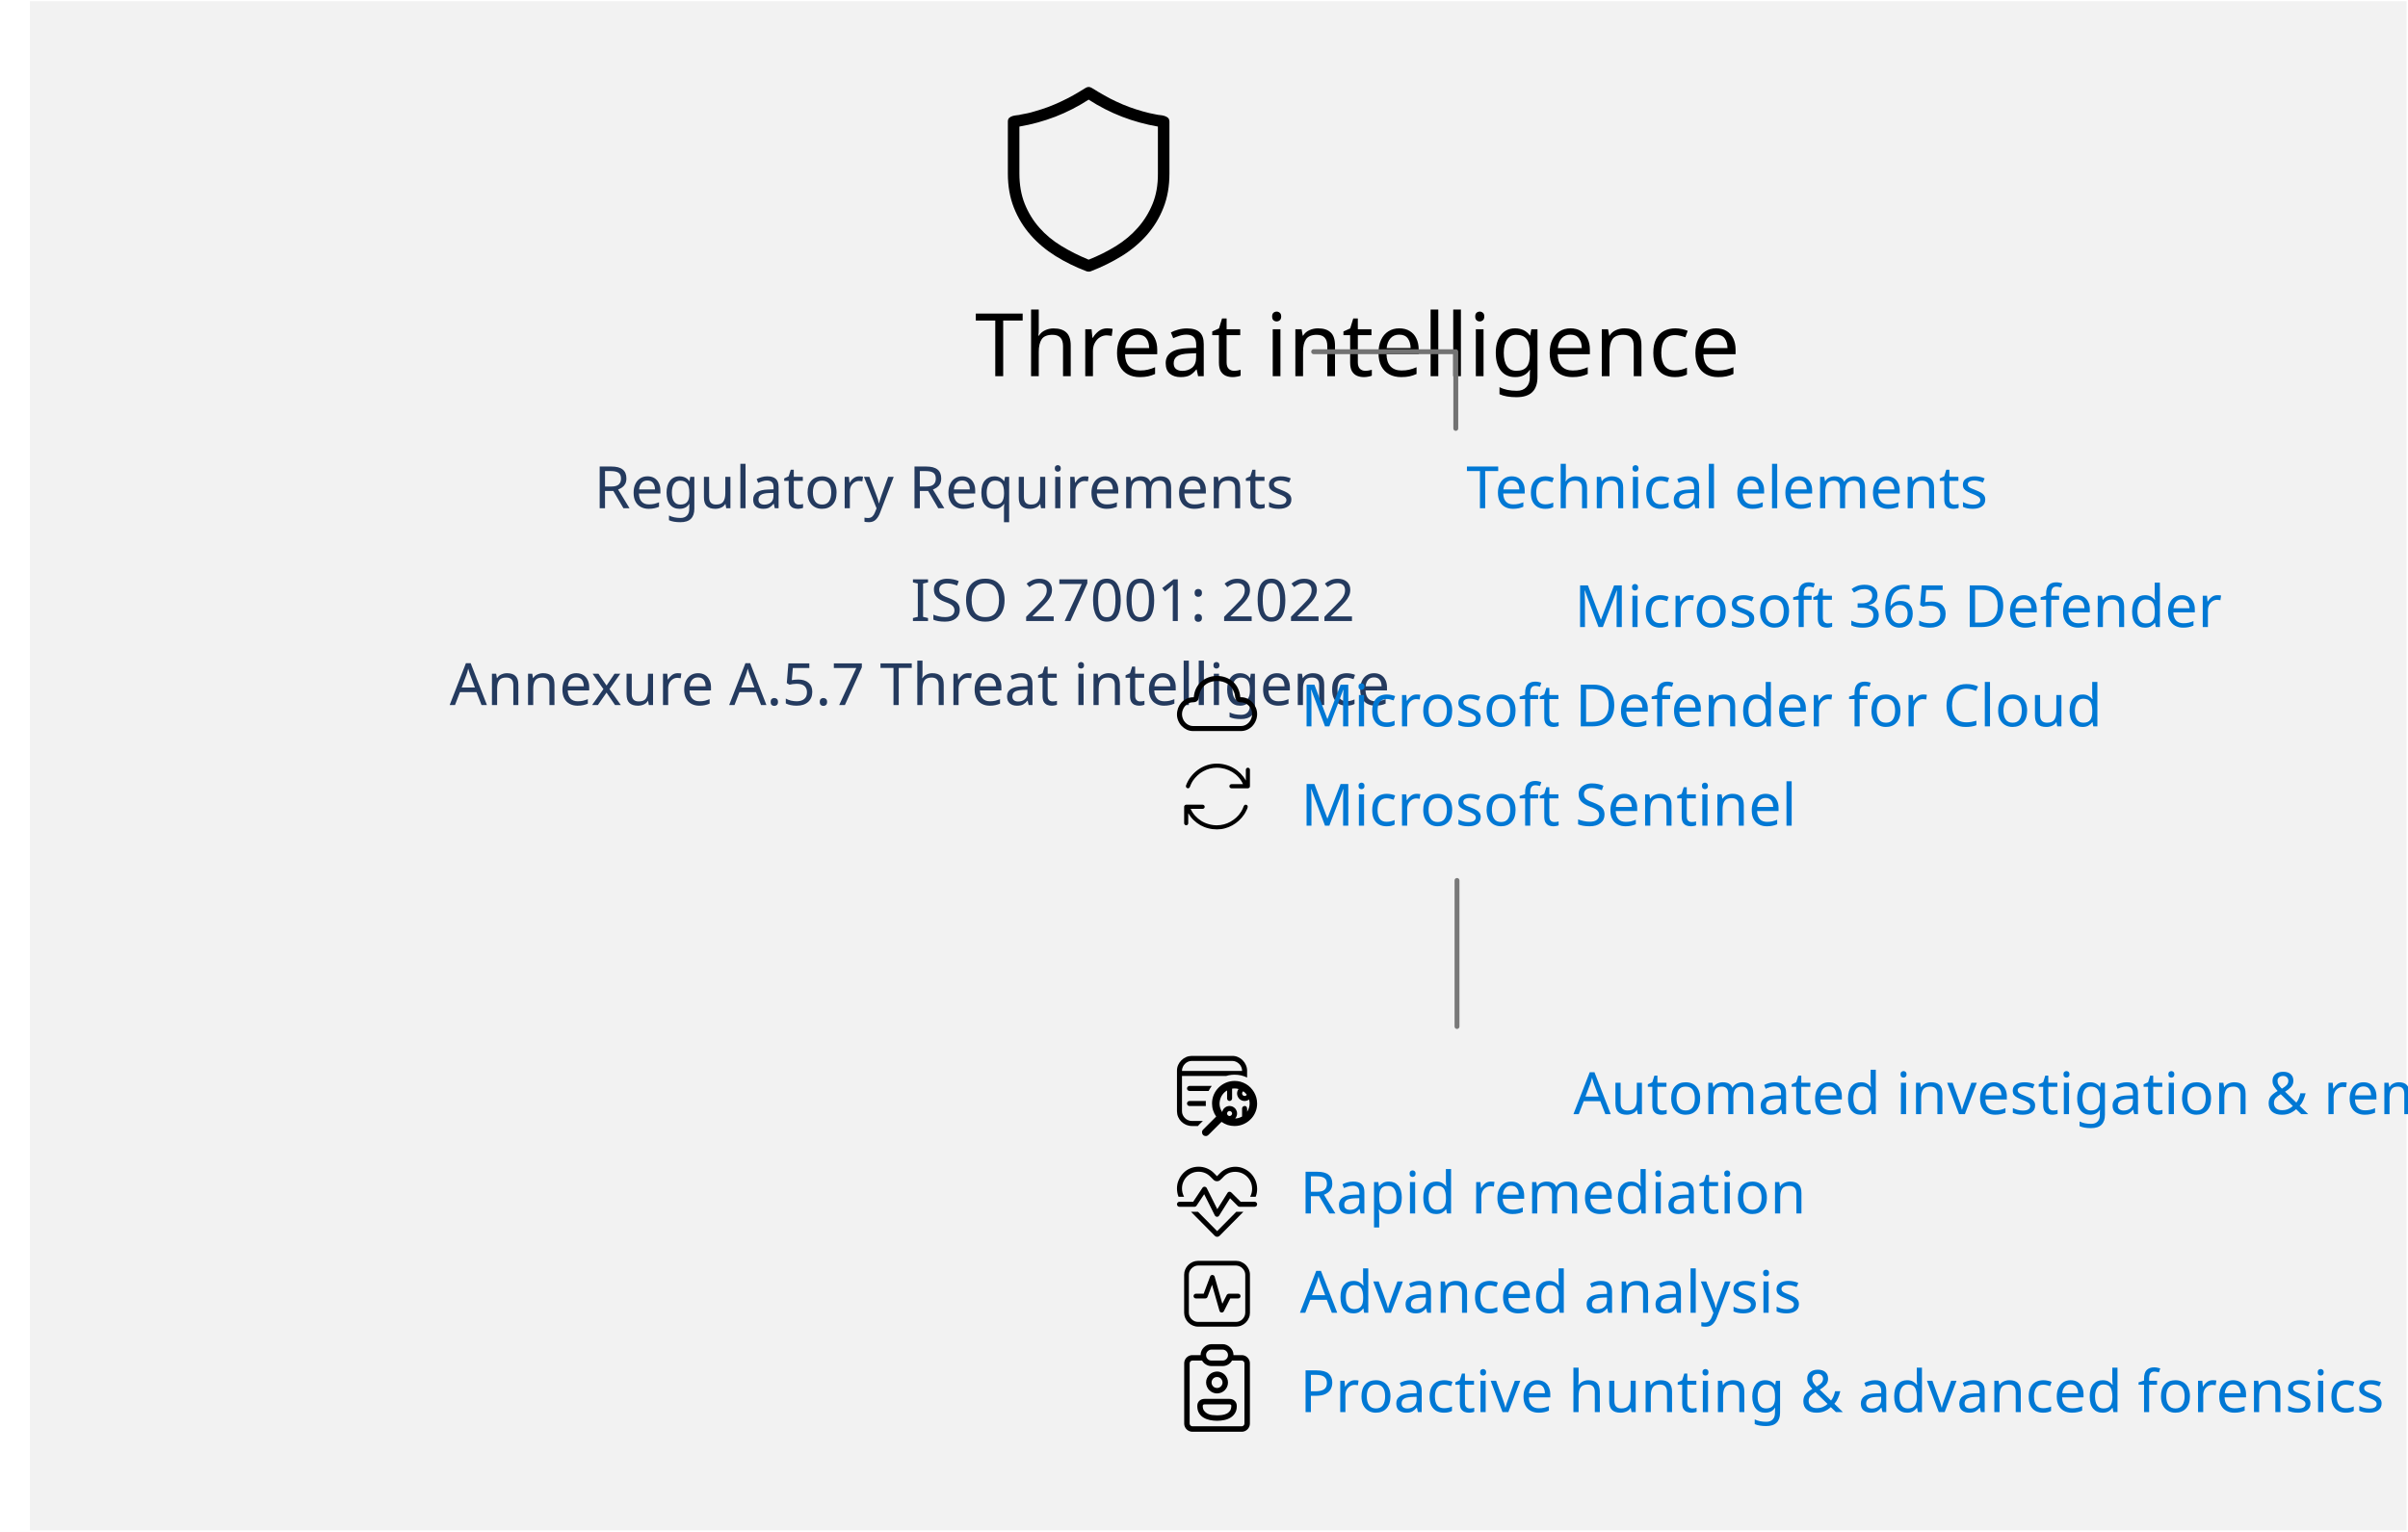
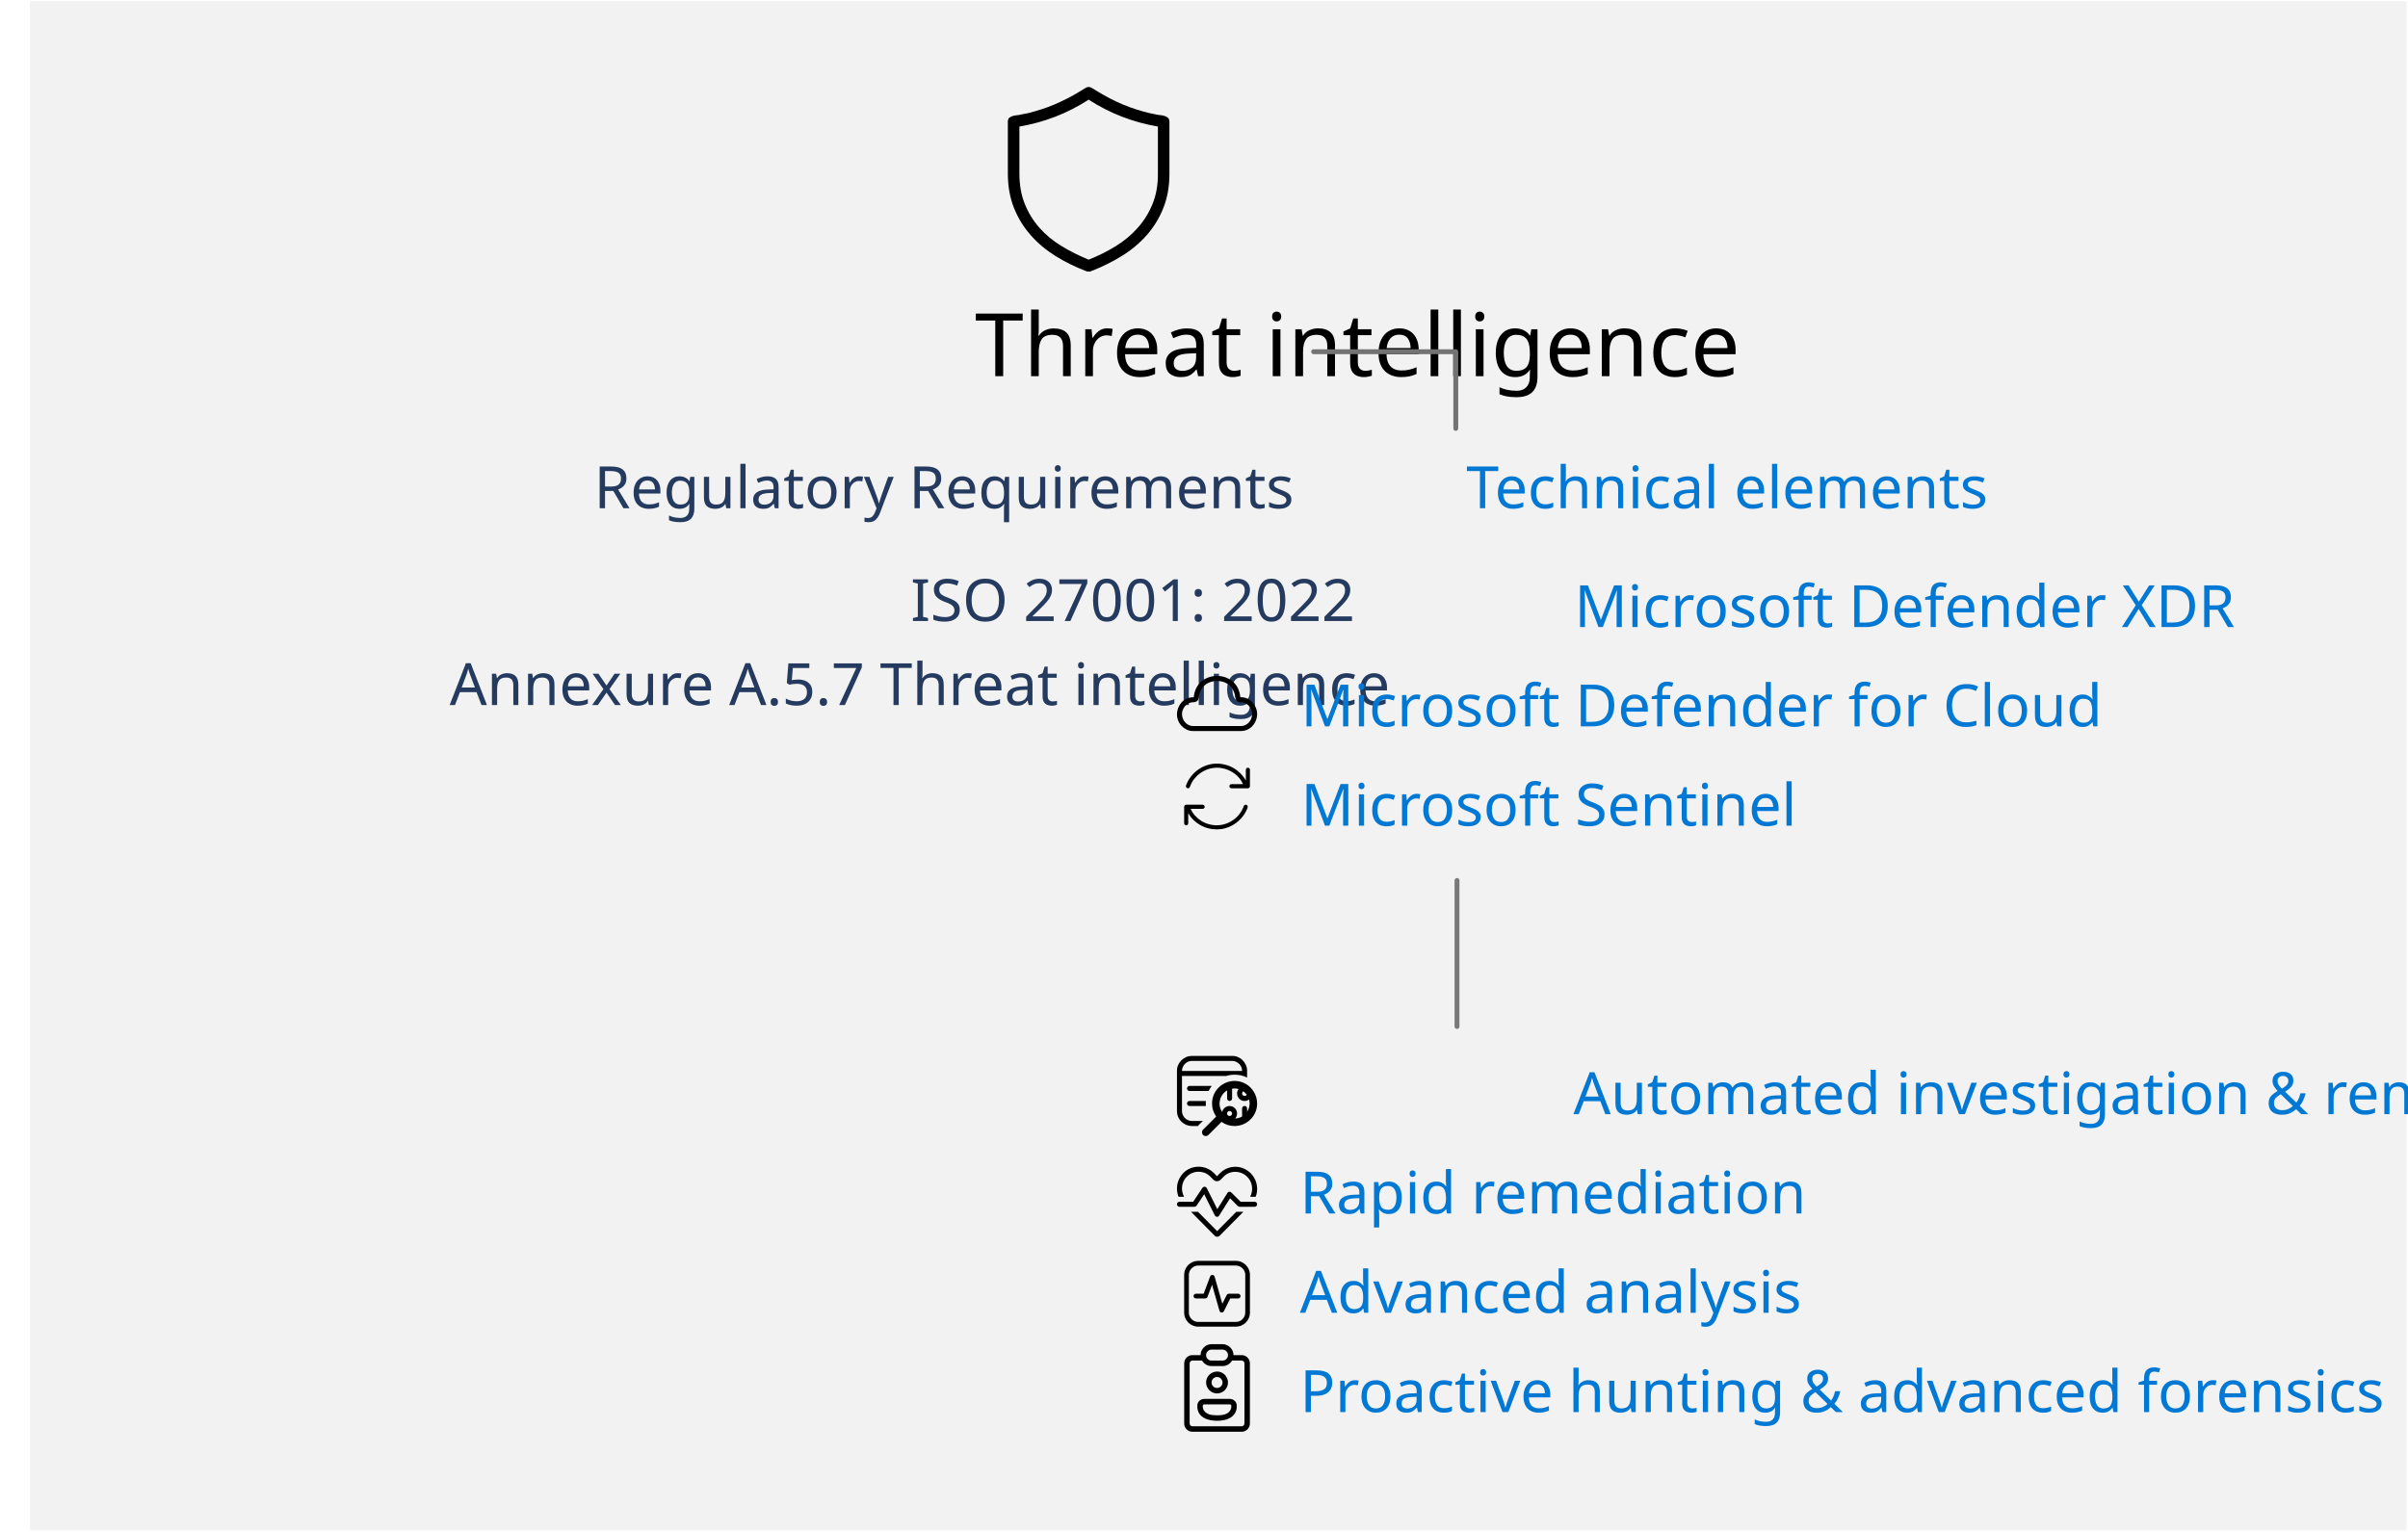
<svg xmlns="http://www.w3.org/2000/svg" xmlns:ns1="http://schemas.microsoft.com/visio/2003/SVGExtensions/" width="6.867in" height="4.369in" viewBox="0 0 494.405 314.6" xml:space="preserve" color-interpolation-filters="sRGB" class="st12">
  <ns1:documentProperties ns1:langID="1033" ns1:viewMarkup="false" />
  <style type="text/css">
	
		.st1 {fill:#f2f2f2;stroke:none;stroke-width:0.25}
		.st2 {fill:none;stroke:none;stroke-width:0.25}
		.st3 {fill:#000000;font-family:Segoe UI Semibold;font-size:1.5em}
		.st4 {stroke:#737373;stroke-linecap:round;stroke-linejoin:round;stroke-width:1}
		.st5 {fill:#243a5e;font-family:Segoe UI Semibold;font-size:1em}
		.st6 {fill:#0078d4;font-family:Segoe UI Semibold;font-size:1em}
		.st7 {fill:#243a5e;font-family:Segoe UI;font-size:1em}
		.st8 {fill:#0078d4;font-family:Segoe UI;font-size:1em}
		.st9 {font-size:1em}
		.st10 {fill:#000000;stroke:none;stroke-width:0.299}
		.st11 {stroke:#797979;stroke-linecap:round;stroke-linejoin:round;stroke-width:1}
		.st12 {fill:none;fill-rule:evenodd;font-size:12px;overflow:visible;stroke-linecap:square;stroke-miterlimit:3}
	
	</style>
  <g ns1:mID="0" ns1:index="1" ns1:groupContext="foregroundPage">
    <ns1:userDefs>
      <ns1:ud ns1:nameU="visNavType" ns1:val="VT0(1):26" />
    </ns1:userDefs>
    <ns1:pageProperties ns1:drawingScale="1" ns1:pageScale="1" ns1:drawingUnits="0" ns1:shadowOffsetX="9" ns1:shadowOffsetY="-9" />
    <ns1:layer ns1:name="Background" ns1:index="0" />
    <ns1:layer ns1:name="Text" ns1:index="1" />
    <ns1:layer ns1:name="Headings" ns1:index="2" />
    <ns1:layer ns1:name="Connector" ns1:index="3" />
    <ns1:layer ns1:name="Icons" ns1:index="4" />
    <g id="shape1000-1" ns1:mID="1000" ns1:groupContext="shape" ns1:layerMember="0" transform="translate(6.1109,-0.25)">
      <ns1:userDefs>
        <ns1:ud ns1:nameU="visNavOrder" ns1:prompt="" ns1:val="VT0(1000):26" />
      </ns1:userDefs>
      <rect x="0" y="0.5" width="488.044" height="314.1" class="st1" />
    </g>
    <g id="shape1003-3" ns1:mID="1003" ns1:groupContext="shape" ns1:layerMember="1;2" transform="translate(105.111,-229.228)">
      <ns1:userDefs>
        <ns1:ud ns1:nameU="visNavOrder" ns1:prompt="" ns1:val="VT0(3000):26" />
      </ns1:userDefs>
      <ns1:textBlock ns1:margins="rect(0,0,0,0)" />
      <ns1:textRect cx="86.709" cy="301.1" width="173.42" height="27" />
      <rect x="0" y="287.6" width="173.419" height="27" class="st2" />
      <text x="10.81" y="306.5" class="st3" ns1:langID="1033">
        <ns1:paragraph ns1:spAfter="6" ns1:horizAlign="1" />
        <ns1:tabList />Threat intelligence</text>
    </g>
    <g id="shape1004-6" ns1:mID="1004" ns1:groupContext="shape" ns1:layerMember="3" transform="translate(269.717,-243.475)">
      <ns1:userDefs>
        <ns1:ud ns1:nameU="visNavOrder" ns1:prompt="" ns1:val="VT0(4000):26" />
      </ns1:userDefs>
      <path d="M0 315.72 L29.19 315.72 L29.19 331.47" class="st4" />
    </g>
    <g id="shape1005-9" ns1:mID="1005" ns1:groupContext="shape" ns1:layerMember="1;2" transform="translate(15.1109,-205.58)">
      <ns1:userDefs>
        <ns1:ud ns1:nameU="visNavOrder" ns1:prompt="" ns1:val="VT0(5000):26" />
      </ns1:userDefs>
      <ns1:textBlock ns1:margins="rect(0,0,0,0)" />
      <ns1:textRect cx="94.522" cy="306.37" width="189.05" height="16.459" />
      <rect x="0" y="298.141" width="189.044" height="16.459" class="st2" />
      <text x="50.68" y="309.97" class="st5" ns1:langID="1033">
        <ns1:paragraph ns1:spAfter="6" ns1:horizAlign="2" />
        <ns1:tabList />Regulatory Requirements</text>
    </g>
    <g id="shape1006-12" ns1:mID="1006" ns1:groupContext="shape" ns1:layerMember="1;2" transform="translate(244.905,-205.58)">
      <ns1:userDefs>
        <ns1:ud ns1:nameU="visNavOrder" ns1:prompt="" ns1:val="VT0(6000):26" />
      </ns1:userDefs>
      <ns1:textBlock ns1:margins="rect(0,0,0,0)" />
      <ns1:textRect cx="54" cy="306.37" width="108.01" height="16.459" />
      <rect x="0" y="298.141" width="108" height="16.459" class="st2" />
      <text x="0" y="309.97" class="st6" ns1:langID="1033">
        <ns1:paragraph ns1:spAfter="6" />
        <ns1:tabList />Technical elements</text>
    </g>
    <g id="group1007-15" transform="translate(15.1109,-165.018)" ns1:mID="1007" ns1:groupContext="group" ns1:layerMember="1">
      <ns1:userDefs>
        <ns1:ud ns1:nameU="visNavOrder" ns1:prompt="" ns1:val="VT0(7000):26" />
      </ns1:userDefs>
      <g id="shape1008-16" ns1:mID="1008" ns1:groupContext="shape" ns1:layerMember="1" transform="translate(35.7083,-17.3838)">
        <ns1:textBlock ns1:margins="rect(0,0,0,0)" />
        <ns1:textRect cx="76.748" cy="306.37" width="153.5" height="16.459" />
        <rect x="0" y="298.141" width="153.496" height="16.459" class="st2" />
        <text x="67.49" y="309.97" class="st7" ns1:langID="1033">
          <ns1:paragraph ns1:spAfter="6" ns1:horizAlign="2" />
          <ns1:tabList />ISO 27001: 2022</text>
      </g>
      <g id="shape1009-19" ns1:mID="1009" ns1:groupContext="shape" ns1:layerMember="1" transform="translate(-14.8609,-0.123008)">
        <ns1:textBlock ns1:margins="rect(0,0,0,0)" />
        <ns1:textRect cx="101.952" cy="306.37" width="203.91" height="16.459" />
        <rect x="0" y="298.141" width="203.905" height="16.459" class="st2" />
        <text x="23.41" y="309.97" class="st7" ns1:langID="1033">
          <ns1:paragraph ns1:spAfter="6" ns1:horizAlign="2" />
          <ns1:tabList />Annexure A.5.7 Threat intelligence</text>
      </g>
    </g>
    <g id="shape1010-22" ns1:mID="1010" ns1:groupContext="shape" ns1:layerMember="1" transform="translate(267.111,-160.77)">
      <ns1:userDefs>
        <ns1:ud ns1:nameU="visNavOrder" ns1:prompt="" ns1:val="VT0(8000):26" />
      </ns1:userDefs>
      <ns1:textBlock ns1:margins="rect(0,0,0,0)" />
      <ns1:textRect cx="104.252" cy="306.37" width="208.51" height="16.459" />
      <rect x="0" y="298.141" width="208.503" height="16.459" class="st2" />
      <text x="0" y="289.57" class="st8" ns1:langID="1033">
        <ns1:paragraph ns1:spAfter="6" />
-         <ns1:tabList />Microsoft 365 Defender<ns1:newlineChar />
+         <ns1:tabList />Microsoft Defender XDR<ns1:newlineChar />
        <tspan x="0" dy="1.7em" class="st9">Microsoft Defender for Cloud<ns1:newlineChar />
        </tspan>
        <tspan x="0" dy="1.7em" class="st9">Microsoft Sentinel</tspan>
      </text>
    </g>
    <g id="group1013-27" transform="translate(243.126,-20.5)" ns1:mID="1013" ns1:groupContext="group" ns1:layerMember="4">
      <ns1:userDefs>
        <ns1:ud ns1:nameU="visNavOrder" ns1:prompt="" ns1:val="VT0(11000):26" />
      </ns1:userDefs>
      <g id="shape1014-28" ns1:mID="1014" ns1:groupContext="shape" ns1:layerMember="4">
        <path d="M1.7 314.59 C1.47 314.59 1.25 314.55 1.05 314.46 C0.84 314.37 0.66 314.25 0.51 314.1 C0.36 313.95 0.23 313.77         0.14 313.55 C0.05 313.34 0 313.13 0.01 312.9 L0.01 300.54 C0.01 300.31 0.05 300.09 0.14 299.89 C0.23         299.68 0.35 299.5 0.5 299.35 C0.65 299.2 0.83 299.07 1.05 298.98 C1.26 298.89 1.47 298.84 1.7 298.85         L3.38 298.85 L3.38 298.8 C3.38 298.51 3.44 298.23 3.56 297.97 C3.67 297.71 3.84 297.47 4.04 297.27 C4.25         297.06 4.48 296.9 4.74 296.78 C5.01 296.67 5.29 296.61 5.59 296.6 L7.92 296.6 C8.2 296.6 8.48 296.66         8.74 296.78 C9 296.89 9.24 297.05 9.45 297.26 C9.66 297.46 9.83 297.69 9.94 297.94 C10.06 298.2 10.12         298.47 10.13 298.77 L10.13 298.85 L11.82 298.85 C12.04 298.85 12.26 298.89 12.47 298.98 C12.67 299.07         12.85 299.19 13 299.34 C13.15 299.49 13.28 299.67 13.37 299.89 C13.46 300.1 13.51 300.31 13.5 300.54         L13.5 312.9 C13.5 313.13 13.46 313.35 13.37 313.55 C13.28 313.76 13.16 313.94 13.01 314.09 C12.86 314.24         12.68 314.37 12.47 314.46 C12.25 314.55 12.04 314.6 11.82 314.59 L1.7 314.59 ZM7.88 299.97 C8.04 299.97         8.18 299.94 8.32 299.89 C8.45 299.83 8.57 299.75 8.67 299.65 C8.77 299.55 8.85 299.43 8.92 299.29 C8.98         299.15 9.01 299 9 298.85 C9 298.7 8.98 298.55 8.92 298.42 C8.86 298.28 8.78 298.16 8.68 298.06 C8.58         297.95 8.46 297.87 8.32 297.81 C8.18 297.75 8.03 297.72 7.88 297.72 L5.63 297.72 C5.47 297.72 5.33 297.75         5.19 297.81 C5.06 297.87 4.94 297.95 4.84 298.05 C4.74 298.15 4.66 298.27 4.59 298.41 C4.53 298.55 4.5         298.7 4.51 298.85 C4.51 299.01 4.54 299.15 4.59 299.29 C4.65 299.42 4.73 299.54 4.83 299.65 C4.93 299.75         5.05 299.83 5.18 299.89 C5.32 299.94 5.47 299.97 5.63 299.97 L7.88 299.97 ZM11.82 313.47 C11.97 313.47         12.1 313.41 12.21 313.3 C12.32 313.19 12.38 313.06 12.38 312.9 L12.38 300.54 C12.38 300.38 12.32 300.25         12.21 300.14 C12.1 300.03 11.97 299.97 11.82 299.97 L9.83 299.97 C9.63 300.32 9.36 300.6 9.01 300.8         C8.67 301 8.29 301.1 7.88 301.1 L5.63 301.1 C5.23 301.1 4.85 301 4.51 300.8 C4.16 300.6 3.89 300.32         3.68 299.97 L1.7 299.97 C1.54 299.97 1.41 300.03 1.3 300.14 C1.19 300.25 1.13 300.38 1.13 300.54 L1.13         312.9 C1.13 313.06 1.19 313.19 1.3 313.3 C1.41 313.41 1.54 313.47 1.7 313.47 L11.82 313.47 ZM4.51 304.47         L4.51 304.43 C4.51 304.12 4.57 303.84 4.69 303.58 C4.81 303.31 4.98 303.08 5.18 302.87 C5.39 302.67         5.63 302.51 5.89 302.4 C6.16 302.29 6.45 302.23 6.76 302.22 C7.06 302.22 7.35 302.28 7.63 302.4 C7.9         302.52 8.14 302.68 8.34 302.88 C8.54 303.09 8.7 303.33 8.82 303.6 C8.94 303.88 9 304.17 9 304.47 C9         304.78 8.95 305.07 8.83 305.34 C8.71 305.61 8.55 305.85 8.35 306.05 C8.14 306.26 7.9 306.42 7.63 306.54         C7.35 306.65 7.06 306.71 6.76 306.72 C6.45 306.72 6.16 306.66 5.89 306.54 C5.62 306.43 5.38 306.27 5.17         306.06 C4.97 305.86 4.81 305.62 4.69 305.35 C4.57 305.08 4.51 304.79 4.51 304.47 ZM7.88 304.47 C7.88         304.32 7.85 304.18 7.79 304.04 C7.73 303.91 7.65 303.79 7.55 303.68 C7.46 303.58 7.34 303.49 7.19 303.43         C7.05 303.38 6.91 303.35 6.76 303.35 C6.6 303.35 6.45 303.38 6.32 303.43 C6.18 303.49 6.06 303.57 5.96         303.67 C5.87 303.77 5.78 303.89 5.72 304.03 C5.65 304.17 5.63 304.32 5.63 304.47 C5.63 304.63 5.66 304.78         5.72 304.91 C5.78 305.05 5.86 305.17 5.96 305.27 C6.06 305.38 6.17 305.46 6.31 305.51 C6.44 305.56 6.59         305.59 6.76 305.6 C6.91 305.6 7.06 305.57 7.19 305.51 C7.33 305.45 7.45 305.37 7.55 305.27 C7.65 305.17         7.73 305.05 7.79 304.91 C7.86 304.77 7.89 304.62 7.88 304.47 ZM2.7 309.31 C2.7 309.09 2.73 308.9 2.8         308.71 C2.87 308.53 2.98 308.38 3.11 308.25 C3.24 308.12 3.4 308.02 3.58 307.95 C3.77 307.88 3.97 307.84         4.19 307.84 L9.32 307.84 C9.54 307.84 9.74 307.88 9.92 307.95 C10.1 308.02 10.26 308.12 10.39 308.25         C10.53 308.38 10.63 308.53 10.7 308.71 C10.77 308.9 10.81 309.09 10.81 309.31 C10.81 309.89 10.69 310.37         10.45 310.76 C10.21 311.15 9.9 311.46 9.52 311.69 C9.14 311.93 8.71 312.09 8.22 312.19 C7.74 312.29         7.25 312.34 6.76 312.34 C6.26 312.34 5.78 312.29 5.3 312.19 C4.82 312.09 4.38 311.93 4 311.7 C3.61 311.47         3.3 311.16 3.06 310.77 C2.82 310.38 2.7 309.89 2.7 309.31 ZM9.69 309.27 C9.69 309.15 9.65 309.07 9.58         309.03 C9.51 308.99 9.43 308.97 9.32 308.97 L4.19 308.97 C4.09 308.97 4.01 308.99 3.94 309.03 C3.87         309.07 3.83 309.15 3.82 309.27 C3.82 309.68 3.91 310.02 4.09 310.27 C4.28 310.52 4.51 310.72 4.79 310.87         C5.07 311.01 5.38 311.11 5.73 311.15 C6.07 311.19 6.42 311.21 6.76 311.22 C7.09 311.22 7.43 311.19 7.77         311.15 C8.12 311.1 8.44 311.01 8.72 310.87 C9.01 310.73 9.24 310.53 9.42 310.28 C9.59 310.03 9.68 309.69         9.69 309.27 Z" class="st10" />
      </g>
    </g>
    <g id="shape1015-30" ns1:mID="1015" ns1:groupContext="shape" transform="translate(613.755,180.85) rotate(90)">
      <ns1:userDefs>
        <ns1:ud ns1:nameU="visNavOrder" ns1:val="VT0(12000):26" />
      </ns1:userDefs>
      <path d="M0 314.6 L30 314.6" class="st11" />
    </g>
    <g id="shape1016-33" ns1:mID="1016" ns1:groupContext="shape" ns1:layerMember="1" transform="translate(266.905,-50.5203)">
      <ns1:userDefs>
        <ns1:ud ns1:nameU="visNavOrder" ns1:prompt="" ns1:val="VT0(13000):26" />
      </ns1:userDefs>
      <ns1:textBlock ns1:margins="rect(0,0,0,0)" />
      <ns1:textRect cx="108.125" cy="306.37" width="216.26" height="16.459" />
      <rect x="0" y="298.141" width="216.25" height="16.459" class="st2" />
      <text x="0" y="279.37" class="st8" ns1:langID="1033">
        <ns1:paragraph ns1:spAfter="6" />
        <ns1:tabList />Automated investigation &amp; remediation<ns1:newlineChar />
        <tspan x="0" dy="1.7em" class="st9">Rapid remediation<ns1:newlineChar />
        </tspan>
        <tspan x="0" dy="1.7em" class="st9">Advanced analysis <ns1:newlineChar />
        </tspan>
        <tspan x="0" dy="1.7em" class="st9">Proactive hunting &amp; advanced forensics</tspan>
      </text>
    </g>
    <g id="group1017-39" transform="translate(206.926,-258.803)" ns1:mID="1017" ns1:groupContext="group">
      <ns1:userDefs>
        <ns1:ud ns1:nameU="visNavOrder" ns1:val="VT0(15000):26" />
      </ns1:userDefs>
      <g id="shape1018-40" ns1:mID="1018" ns1:groupContext="shape">
        <path d="M0 294.45 L0 283.79 C0 283.44 0.09 283.18 0.28 283.01 C0.46 282.84 0.71 282.71 1.02 282.62 C1.29 282.55         1.57 282.5 1.87 282.47 C2.17 282.45 2.45 282.4 2.72 282.32 C3.19 282.24 3.65 282.14 4.11 282.05 C4.57         281.95 5.04 281.82 5.52 281.67 C6.48 281.4 7.41 281.1 8.3 280.77 C9.18 280.43 10.05 280.07 10.89 279.67         C11.73 279.28 12.57 278.85 13.41 278.38 C14.25 277.91 15.09 277.41 15.93 276.88 C16.04 276.82 16.14         276.77 16.24 276.73 C16.34 276.69 16.46 276.67 16.59 276.67 C16.73 276.67 16.85 276.69 16.94 276.73         C17.04 276.77 17.15 276.82 17.26 276.88 C18.11 277.41 18.95 277.91 19.78 278.38 C20.6 278.85 21.44 279.28         22.28 279.67 C23.12 280.07 23.99 280.43 24.89 280.77 C25.79 281.1 26.72 281.4 27.67 281.67 C28.14 281.81         28.6 281.93 29.05 282.03 C29.51 282.13 29.98 282.22 30.46 282.32 C30.73 282.38 31.02 282.43 31.31 282.45         C31.61 282.48 31.89 282.53 32.17 282.62 C32.46 282.71 32.7 282.84 32.89 283.01 C33.07 283.18 33.17 283.44         33.18 283.79 L33.18 294.45 C33.18 297.06 32.77 299.4 31.94 301.49 C31.12 303.58 29.98 305.44 28.54 307.08         C27.09 308.72 25.38 310.16 23.41 311.38 C21.43 312.6 19.3 313.65 17.02 314.53 C16.91 314.58 16.77 314.6         16.59 314.6 C16.53 314.6 16.46 314.59 16.39 314.58 C16.31 314.57 16.24 314.55 16.17 314.53 C13.88 313.66         11.76 312.62 9.8 311.4 C7.83 310.17 6.12 308.74 4.67 307.08 C3.21 305.43 2.07 303.56 1.24 301.47 C0.41         299.38 0 297.04 0 294.45 ZM30.81 294.45 L30.81 284.8 C28.28 284.37 25.82 283.69 23.43 282.77 C21.03         281.84 18.75 280.67 16.59 279.27 C14.43 280.67 12.15 281.84 9.76 282.77 C7.36 283.69 4.9 284.37 2.37         284.8 L2.37 294.45 C2.37 296.76 2.73 298.83 3.46 300.66 C4.19 302.48 5.19 304.12 6.46 305.56 C7.73 307.01         9.24 308.26 10.98 309.32 C12.72 310.38 14.59 311.32 16.59 312.14 C18.6 311.35 20.47 310.41 22.2 309.34         C23.93 308.27 25.43 307.01 26.7 305.56 C27.97 304.12 28.98 302.49 29.72 300.67 C30.46 298.86 30.83 296.79         30.81 294.45 Z" class="st10" />
      </g>
    </g>
    <g id="group1019-42" transform="translate(241.652,-81.25)" ns1:mID="1019" ns1:groupContext="group">
      <ns1:userDefs>
        <ns1:ud ns1:nameU="visNavOrder" ns1:val="VT0(16000):26" />
      </ns1:userDefs>
      <g id="shape1020-43" ns1:mID="1020" ns1:groupContext="shape">
        <path d="M5.32 311.51 C5.15 311.69 4.97 311.85 4.8 312.01 C4.62 312.17 4.46 312.35 4.31 312.54 L3.09 312.54 C2.67         312.54 2.28 312.46 1.91 312.31 C1.54 312.15 1.21 311.94 0.92 311.66 C0.63 311.38 0.41 311.06 0.25 310.7         C0.09 310.34 0.01 309.95 0 309.52 L0 301.16 C0 300.76 0.08 300.38 0.24 300.01 C0.4 299.65 0.62 299.33         0.9 299.05 C1.18 298.77 1.5 298.55 1.86 298.39 C2.23 298.23 2.61 298.15 3.02 298.14 L11.38 298.14 C11.78         298.14 12.17 298.22 12.53 298.38 C12.89 298.54 13.22 298.76 13.49 299.04 C13.77 299.32 13.99 299.64         14.15 300.01 C14.31 300.37 14.4 300.76 14.4 301.16 L14.4 302.58 C14 302.39 13.58 302.24 13.16 302.14         C12.73 302.05 12.29 302 11.83 302 C11.42 302 11.02 302.04 10.62 302.12 C10.56 302.13 10.46 302.16 10.35         302.2 C10.24 302.24 10.15 302.26 10.09 302.26 L1.03 302.26 L1.03 309.5 C1.03 309.78 1.08 310.04 1.2         310.28 C1.31 310.52 1.46 310.73 1.65 310.92 C1.84 311.11 2.05 311.25 2.3 311.35 C2.54 311.45 2.81 311.51         3.09 311.51 L5.32 311.51 ZM3.05 299.17 C2.78 299.17 2.52 299.22 2.28 299.33 C2.04 299.44 1.83 299.58         1.64 299.77 C1.45 299.96 1.3 300.17 1.2 300.42 C1.09 300.66 1.03 300.91 1.03 301.19 L1.03 301.23 L13.37         301.23 L13.37 301.19 C13.37 300.92 13.32 300.66 13.21 300.42 C13.11 300.18 12.96 299.97 12.77 299.78         C12.58 299.59 12.37 299.45 12.13 299.34 C11.89 299.23 11.63 299.17 11.36 299.17 L3.05 299.17 ZM16.46         307.91 C16.46 308.55 16.34 309.15 16.1 309.71 C15.86 310.28 15.52 310.77 15.1 311.18 C14.68 311.6 14.19         311.93 13.63 312.17 C13.07 312.41 12.47 312.54 11.83 312.54 C11.34 312.54 10.87 312.47 10.42 312.33         C9.97 312.18 9.55 311.97 9.15 311.69 L6.46 314.37 C6.31 314.52 6.13 314.6 5.92 314.6 C5.7 314.6 5.51         314.53 5.37 314.38 C5.22 314.24 5.15 314.05 5.14 313.83 C5.14 313.61 5.22 313.43 5.37 313.28 L8.05 310.6         C7.77 310.2 7.56 309.78 7.42 309.33 C7.27 308.88 7.2 308.41 7.2 307.91 C7.2 307.28 7.32 306.68 7.56         306.11 C7.8 305.55 8.14 305.06 8.56 304.64 C8.98 304.22 9.47 303.89 10.03 303.65 C10.59 303.41 11.19         303.29 11.83 303.28 C12.25 303.28 12.66 303.34 13.05 303.44 C13.44 303.55 13.81 303.71 14.16 303.91         C14.51 304.11 14.82 304.36 15.1 304.64 C15.38 304.93 15.62 305.24 15.82 305.58 C16.03 305.93 16.18 306.29         16.29 306.68 C16.4 307.07 16.45 307.48 16.46 307.91 ZM7.14 304.31 C7.01 304.47 6.9 304.64 6.8 304.81         C6.7 304.98 6.6 305.16 6.5 305.34 L2.57 305.34 C2.43 305.34 2.31 305.29 2.21 305.19 C2.11 305.09 2.06         304.97 2.06 304.83 C2.06 304.69 2.11 304.57 2.21 304.47 C2.31 304.36 2.43 304.31 2.57 304.31 L7.14 304.31         ZM14.4 309.62 C14.74 309.09 14.92 308.52 14.92 307.91 C14.92 307.64 14.88 307.37 14.8 307.09 C14.67         307.19 14.53 307.27 14.37 307.32 C14.21 307.37 14.05 307.4 13.89 307.4 C13.68 307.4 13.48 307.36 13.29         307.28 C13.11 307.2 12.94 307.09 12.8 306.95 C12.66 306.81 12.55 306.64 12.47 306.45 C12.38 306.26 12.34         306.06 12.34 305.86 C12.34 305.69 12.37 305.53 12.42 305.37 C12.48 305.22 12.55 305.07 12.65 304.94         C12.38 304.86 12.1 304.83 11.83 304.83 C11.74 304.83 11.66 304.83 11.57 304.84 C11.49 304.84 11.4 304.85         11.32 304.87 L11.32 306.88 C11.32 307.02 11.26 307.14 11.16 307.25 C11.06 307.35 10.94 307.4 10.8 307.4         C10.66 307.4 10.54 307.35 10.44 307.25 C10.34 307.14 10.29 307.02 10.29 306.88 L10.29 305.24 C10.05         305.38 9.83 305.54 9.64 305.74 C9.46 305.93 9.3 306.14 9.16 306.37 C9.03 306.6 8.93 306.85 8.86 307.11         C8.79 307.37 8.75 307.64 8.74 307.91 C8.74 308.56 8.93 309.14 9.29 309.67 C9.33 309.48 9.39 309.32 9.48         309.17 C9.57 309.02 9.69 308.89 9.82 308.78 C9.95 308.67 10.1 308.59 10.27 308.52 C10.44 308.46 10.61         308.43 10.8 308.43 C11.01 308.43 11.21 308.47 11.4 308.55 C11.58 308.63 11.75 308.74 11.89 308.88 C12.03         309.02 12.14 309.18 12.22 309.38 C12.31 309.57 12.35 309.77 12.34 309.97 C12.34 310.16 12.31 310.34         12.24 310.52 C12.17 310.69 12.07 310.85 11.95 311 C12.2 310.99 12.45 310.95 12.68 310.88 C12.92 310.81         13.15 310.71 13.37 310.59 L13.37 308.94 C13.37 308.8 13.42 308.68 13.53 308.58 C13.63 308.48 13.75 308.43         13.89 308.43 C14 308.43 14.09 308.45 14.16 308.49 C14.23 308.53 14.28 308.59 14.32 308.67 C14.36 308.74         14.38 308.83 14.39 308.92 C14.4 309.01 14.41 309.1 14.41 309.2 L14.41 309.42 C14.41 309.49 14.41 309.55         14.4 309.62 ZM13.37 305.86 C13.37 306 13.42 306.12 13.53 306.22 C13.63 306.32 13.75 306.37 13.89 306.37         C14.09 306.37 14.24 306.28 14.34 306.11 C14.14 305.84 13.9 305.6 13.63 305.41 C13.46 305.51 13.37 305.66         13.37 305.86 ZM5.93 307.4 C5.93 307.49 5.92 307.58 5.92 307.66 C5.92 307.74 5.92 307.82 5.92 307.91         L5.92 308.17 C5.92 308.26 5.92 308.34 5.93 308.43 L2.57 308.43 C2.43 308.43 2.31 308.38 2.21 308.28         C2.11 308.17 2.06 308.05 2.06 307.91 C2.06 307.77 2.11 307.65 2.21 307.55 C2.31 307.45 2.43 307.4 2.57         307.4 L5.93 307.4 ZM10.8 310.49 C10.94 310.49 11.06 310.43 11.16 310.33 C11.26 310.23 11.32 310.11 11.32         309.97 C11.32 309.83 11.26 309.71 11.16 309.61 C11.06 309.51 10.94 309.46 10.8 309.46 C10.66 309.46         10.54 309.51 10.44 309.61 C10.34 309.71 10.29 309.83 10.29 309.97 C10.29 310.11 10.34 310.23 10.44 310.33         C10.54 310.43 10.66 310.49 10.8 310.49 Z" class="st10" />
      </g>
    </g>
    <g id="group1021-45" transform="translate(243.126,-42.1)" ns1:mID="1021" ns1:groupContext="group">
      <ns1:userDefs>
        <ns1:ud ns1:nameU="visNavOrder" ns1:val="VT0(17000):26" />
      </ns1:userDefs>
      <g id="shape1022-46" ns1:mID="1022" ns1:groupContext="shape">
        <path d="M2.83 314.6 C2.46 314.6 2.1 314.52 1.76 314.37 C1.41 314.22 1.11 314.02 0.85 313.76 C0.59 313.49 0.38 313.19         0.23 312.85 C0.08 312.51 0.01 312.15 0 311.77 L0 303.92 C0 303.55 0.08 303.19 0.23 302.85 C0.38 302.5         0.58 302.2 0.84 301.94 C1.11 301.68 1.41 301.47 1.75 301.32 C2.09 301.17 2.45 301.09 2.83 301.09 L10.68         301.09 C11.05 301.09 11.41 301.16 11.75 301.32 C12.1 301.47 12.4 301.67 12.66 301.93 C12.92 302.19 13.13         302.5 13.28 302.84 C13.43 303.18 13.51 303.54 13.51 303.92 L13.51 311.77 C13.51 312.14 13.44 312.5 13.28         312.84 C13.13 313.19 12.93 313.49 12.67 313.75 C12.41 314.01 12.1 314.22 11.76 314.37 C11.42 314.52         11.06 314.59 10.68 314.6 L2.83 314.6 ZM10.65 313.63 C10.9 313.63 11.14 313.58 11.37 313.48 C11.6 313.38         11.8 313.25 11.97 313.07 C12.15 312.89 12.29 312.69 12.39 312.47 C12.49 312.24 12.54 312 12.55 311.74         L12.55 303.95 C12.55 303.7 12.5 303.46 12.4 303.23 C12.29 303 12.16 302.8 11.98 302.63 C11.8 302.45         11.6 302.31 11.38 302.21 C11.15 302.11 10.91 302.06 10.65 302.05 L2.86 302.05 C2.61 302.05 2.37 302.1         2.14 302.2 C1.92 302.31 1.71 302.44 1.54 302.62 C1.36 302.8 1.22 303 1.12 303.22 C1.02 303.45 0.97 303.69         0.97 303.95 L0.97 311.74 C0.97 311.99 1.02 312.23 1.12 312.46 C1.22 312.68 1.35 312.89 1.53 313.06 C1.71         313.24 1.91 313.38 2.13 313.48 C2.36 313.58 2.6 313.63 2.86 313.63 L10.65 313.63 ZM7.68 311.7 C7.58         311.7 7.49 311.67 7.42 311.6 C7.34 311.53 7.29 311.45 7.26 311.36 L5.73 306 L4.8 308.49 C4.76 308.59         4.7 308.66 4.62 308.72 C4.54 308.77 4.45 308.8 4.34 308.81 L2.41 308.81 C2.28 308.81 2.17 308.76 2.07         308.67 C1.98 308.57 1.93 308.46 1.93 308.33 C1.93 308.2 1.98 308.08 2.07 307.99 C2.17 307.89 2.28 307.84         2.41 307.84 L4.01 307.84 L5.34 304.29 C5.37 304.2 5.43 304.13 5.51 304.07 C5.59 304.02 5.68 303.99 5.78         303.98 C5.89 303.98 5.99 304.02 6.08 304.08 C6.17 304.15 6.23 304.23 6.26 304.33 L7.84 309.9 L8.74 308.11         C8.78 308.03 8.84 307.97 8.92 307.92 C9 307.87 9.08 307.85 9.17 307.84 L11.1 307.84 C11.23 307.84 11.34         307.89 11.44 307.99 C11.53 308.08 11.58 308.2 11.58 308.33 C11.58 308.46 11.53 308.57 11.44 308.67 C11.34         308.76 11.23 308.81 11.1 308.81 L9.47 308.81 L8.15 311.44 C8.1 311.54 8.03 311.6 7.95 311.64 C7.87 311.68         7.78 311.7 7.68 311.7 Z" class="st10" />
      </g>
    </g>
    <g id="group1023-48" transform="translate(241.652,-164.434)" ns1:mID="1023" ns1:groupContext="group">
      <ns1:userDefs>
        <ns1:ud ns1:nameU="visNavOrder" ns1:val="VT0(18000):26" />
      </ns1:userDefs>
      <g id="shape1024-49" ns1:mID="1024" ns1:groupContext="shape">
        <path d="M3.31 314.6 C2.86 314.6 2.44 314.51 2.03 314.32 C1.63 314.13 1.28 313.88 0.98 313.57 C0.68 313.26 0.44 312.9         0.27 312.49 C0.09 312.07 0 311.65 0 311.2 C0 310.74 0.08 310.31 0.23 309.89 C0.39 309.47 0.61 309.1         0.88 308.78 C1.16 308.46 1.5 308.2 1.9 307.99 C2.29 307.79 2.72 307.68 3.19 307.66 L3.45 307.65 C3.51         306.99 3.66 306.39 3.92 305.86 C4.18 305.32 4.52 304.86 4.93 304.48 C5.35 304.1 5.84 303.81 6.4 303.6         C6.95 303.39 7.57 303.28 8.23 303.28 C8.89 303.28 9.5 303.39 10.05 303.6 C10.61 303.81 11.1 304.1 11.52         304.48 C11.95 304.86 12.29 305.32 12.54 305.86 C12.79 306.39 12.95 306.99 13.01 307.65 L13.14 307.65         C13.61 307.65 14.04 307.74 14.44 307.93 C14.84 308.12 15.19 308.37 15.49 308.7 C15.8 309.03 16.03 309.4         16.2 309.81 C16.37 310.22 16.46 310.66 16.46 311.13 C16.46 311.58 16.37 312.02 16.2 312.44 C16.03 312.86         15.8 313.23 15.5 313.55 C15.21 313.87 14.86 314.12 14.45 314.31 C14.04 314.5 13.61 314.59 13.15 314.6         L3.31 314.6 ZM13.13 313.57 C13.46 313.57 13.76 313.5 14.04 313.37 C14.32 313.24 14.56 313.05 14.77 312.82         C14.98 312.59 15.14 312.33 15.25 312.04 C15.37 311.75 15.43 311.45 15.43 311.13 C15.43 310.79 15.37         310.47 15.25 310.17 C15.12 309.88 14.95 309.62 14.74 309.39 C14.53 309.17 14.27 308.99 13.97 308.87         C13.67 308.75 13.35 308.68 13.01 308.68 C12.73 308.68 12.5 308.59 12.32 308.42 C12.14 308.25 12.03 308.03         11.98 307.75 C11.96 307.56 11.93 307.37 11.89 307.19 C11.86 307.01 11.81 306.82 11.73 306.64 C11.59         306.25 11.41 305.91 11.18 305.62 C10.95 305.33 10.68 305.09 10.38 304.9 C10.07 304.71 9.74 304.56 9.38         304.46 C9.02 304.36 8.64 304.31 8.23 304.31 C7.83 304.31 7.45 304.36 7.09 304.46 C6.73 304.55 6.4 304.7         6.09 304.89 C5.79 305.08 5.52 305.33 5.29 305.61 C5.06 305.9 4.87 306.24 4.73 306.63 C4.66 306.81 4.61         307 4.57 307.18 C4.54 307.36 4.51 307.55 4.48 307.75 C4.43 308.07 4.31 308.3 4.11 308.45 C3.9 308.6         3.65 308.68 3.34 308.68 C3.01 308.68 2.71 308.74 2.43 308.88 C2.15 309.01 1.9 309.19 1.7 309.42 C1.49         309.65 1.32 309.92 1.21 310.21 C1.09 310.51 1.03 310.81 1.03 311.13 C1.03 311.44 1.09 311.75 1.21 312.04         C1.32 312.34 1.48 312.6 1.69 312.82 C1.89 313.05 2.13 313.23 2.41 313.36 C2.69 313.5 3 313.57 3.33 313.57         L13.13 313.57 Z" class="st10" />
      </g>
    </g>
    <g id="group1025-51" transform="translate(243.126,-144.239)" ns1:mID="1025" ns1:groupContext="group">
      <ns1:userDefs>
        <ns1:ud ns1:nameU="visNavOrder" ns1:val="VT0(19000):26" />
      </ns1:userDefs>
      <g id="shape1026-52" ns1:mID="1026" ns1:groupContext="shape">
        <path d="M13.51 302.36 L13.51 305.73 C13.51 305.85 13.47 305.95 13.39 306.03 C13.3 306.11 13.2 306.16 13.09 306.16         L9.71 306.16 C9.6 306.16 9.5 306.11 9.41 306.03 C9.33 305.95 9.29 305.85 9.29 305.73 C9.29 305.62 9.33         305.52 9.41 305.44 C9.5 305.35 9.6 305.31 9.71 305.31 L12.09 305.31 C11.85 304.78 11.54 304.31 11.17         303.89 C10.8 303.47 10.37 303.12 9.9 302.83 C9.42 302.54 8.91 302.32 8.38 302.16 C7.84 302.01 7.28 301.93         6.7 301.93 C6.21 301.93 5.73 302 5.26 302.12 C4.79 302.25 4.34 302.43 3.91 302.67 C3.49 302.9 3.09 303.18         2.74 303.51 C2.38 303.84 2.07 304.21 1.79 304.61 C1.62 304.87 1.48 305.15 1.35 305.44 C1.32 305.51 1.3         305.58 1.27 305.65 C1.25 305.73 1.22 305.8 1.18 305.87 C1.13 305.96 1.08 306.03 1.03 306.08 C0.98 306.12         0.9 306.15 0.79 306.16 C0.67 306.16 0.57 306.11 0.49 306.03 C0.4 305.95 0.36 305.85 0.36 305.73 C0.36         305.68 0.37 305.63 0.38 305.59 C0.62 304.94 0.94 304.33 1.37 303.78 C1.79 303.23 2.28 302.76 2.83 302.36         C3.38 301.96 3.99 301.65 4.64 301.43 C5.3 301.21 5.98 301.09 6.68 301.09 C7.3 301.09 7.91 301.17 8.5         301.33 C9.09 301.48 9.64 301.71 10.15 302.01 C10.67 302.3 11.14 302.67 11.57 303.1 C12 303.54 12.37         304.03 12.67 304.57 L12.67 302.36 C12.67 302.24 12.71 302.14 12.79 302.06 C12.88 301.98 12.97 301.93         13.09 301.93 C13.2 301.93 13.3 301.98 13.39 302.06 C13.47 302.14 13.51 302.24 13.51 302.36 ZM13.06 309.96         C13.06 310.03 13.03 310.14 12.98 310.29 C12.92 310.43 12.85 310.58 12.77 310.75 C12.68 310.91 12.6 311.06         12.53 311.2 C12.45 311.34 12.39 311.45 12.33 311.53 C12.02 311.99 11.66 312.41 11.25 312.79 C10.84 313.17         10.39 313.49 9.91 313.76 C9.43 314.03 8.92 314.24 8.39 314.38 C7.86 314.53 7.31 314.6 6.74 314.6 C6.13         314.6 5.54 314.53 4.97 314.38 C4.4 314.24 3.85 314.02 3.34 313.74 C2.83 313.45 2.37 313.1 1.94 312.69         C1.51 312.27 1.15 311.8 0.84 311.28 L0.84 313.33 C0.84 313.45 0.8 313.55 0.72 313.63 C0.64 313.71 0.54         313.76 0.42 313.76 C0.31 313.76 0.21 313.71 0.13 313.63 C0.04 313.55 0 313.45 0 313.33 L0 309.96 C0         309.84 0.04 309.74 0.13 309.66 C0.21 309.58 0.31 309.53 0.42 309.53 L3.8 309.53 C3.91 309.53 4.01 309.58         4.1 309.66 C4.18 309.74 4.22 309.84 4.22 309.96 C4.22 310.07 4.18 310.17 4.1 310.25 C4.01 310.34 3.91         310.38 3.8 310.38 L1.33 310.38 C1.57 310.91 1.88 311.38 2.26 311.8 C2.63 312.21 3.06 312.57 3.52 312.86         C3.99 313.15 4.49 313.37 5.04 313.52 C5.59 313.68 6.15 313.76 6.72 313.76 C7.21 313.76 7.69 313.69 8.16         313.57 C8.63 313.45 9.08 313.27 9.5 313.03 C9.92 312.79 10.32 312.51 10.68 312.19 C11.05 311.86 11.36         311.49 11.62 311.08 C11.8 310.82 11.94 310.54 12.07 310.25 C12.1 310.18 12.12 310.11 12.15 310.03 C12.17         309.96 12.2 309.89 12.24 309.82 C12.29 309.73 12.34 309.66 12.39 309.61 C12.44 309.56 12.52 309.54 12.63         309.53 C12.75 309.53 12.85 309.57 12.94 309.65 C13.02 309.73 13.06 309.83 13.06 309.96 Z" class="st10" />
      </g>
    </g>
    <g id="group1027-54" transform="translate(241.652,-60.549)" ns1:mID="1027" ns1:groupContext="group">
      <ns1:userDefs>
        <ns1:ud ns1:nameU="visNavOrder" ns1:val="VT0(20000):26" />
      </ns1:userDefs>
      <g id="shape1028-55" ns1:mID="1028" ns1:groupContext="shape">
        <path d="M0.32 306.37 C0.21 306.1 0.13 305.82 0.08 305.54 C0.03 305.26 0 304.98 0 304.68 C0 304.07 0.11 303.49 0.35         302.95 C0.58 302.41 0.89 301.93 1.29 301.52 C1.68 301.1 2.15 300.78 2.69 300.55 C3.23 300.32 3.82 300.2         4.44 300.2 C5 300.2 5.55 300.3 6.08 300.51 C6.61 300.72 7.09 301.02 7.5 301.42 L7.86 301.78 C7.98 301.9         8.1 302.02 8.22 302.15 C8.34 302.03 8.47 301.9 8.58 301.78 C8.7 301.66 8.82 301.54 8.94 301.42 C9.35         301.03 9.82 300.73 10.34 300.53 C10.86 300.32 11.4 300.22 11.97 300.21 C12.6 300.21 13.18 300.33 13.73         300.58 C14.27 300.82 14.75 301.14 15.15 301.55 C15.55 301.96 15.87 302.44 16.11 302.99 C16.34 303.55         16.46 304.14 16.46 304.75 C16.46 305.03 16.44 305.3 16.39 305.57 C16.34 305.85 16.26 306.11 16.16 306.37         L15.03 306.37 C15.3 305.86 15.43 305.32 15.43 304.74 C15.43 304.26 15.34 303.81 15.17 303.39 C14.99         302.97 14.74 302.6 14.43 302.28 C14.11 301.96 13.74 301.71 13.33 301.53 C12.91 301.35 12.46 301.26 11.97         301.25 C11.51 301.25 11.07 301.33 10.66 301.5 C10.26 301.67 9.89 301.92 9.56 302.26 C9.46 302.36 9.36         302.47 9.27 302.57 C9.17 302.67 9.07 302.77 8.95 302.87 C8.75 303.08 8.51 303.18 8.22 303.18 C7.94 303.18         7.69 303.08 7.49 302.87 C7.38 302.77 7.28 302.66 7.18 302.56 C7.09 302.46 6.98 302.35 6.87 302.25 C6.55         301.92 6.18 301.67 5.76 301.49 C5.34 301.32 4.9 301.23 4.44 301.23 C3.96 301.23 3.51 301.32 3.1 301.5         C2.69 301.68 2.33 301.93 2.02 302.24 C1.71 302.55 1.47 302.92 1.29 303.34 C1.12 303.76 1.03 304.21 1.03         304.67 C1.03 304.97 1.07 305.27 1.14 305.55 C1.22 305.83 1.32 306.11 1.46 306.37 L0.32 306.37 ZM8.21         310.49 C8.12 310.49 8.04 310.46 7.96 310.4 C7.88 310.35 7.81 310.28 7.77 310.2 L5.59 305.85 L4.03 308.19         C3.92 308.35 3.78 308.43 3.6 308.43 L0.51 308.43 C0.38 308.43 0.25 308.38 0.15 308.28 C0.05 308.17 0         308.05 0 307.91 C0 307.77 0.05 307.65 0.15 307.55 C0.25 307.45 0.38 307.4 0.51 307.4 L3.33 307.4 L5.23         304.54 C5.28 304.46 5.34 304.41 5.42 304.37 C5.49 304.33 5.58 304.31 5.67 304.31 C5.76 304.31 5.84 304.34         5.92 304.39 C6 304.43 6.07 304.5 6.12 304.59 L8.28 308.92 L10.37 305.58 C10.47 305.42 10.61 305.34 10.79         305.34 C10.94 305.34 11.06 305.39 11.16 305.49 L13.08 307.4 L15.95 307.4 C16.08 307.4 16.2 307.45 16.31         307.55 C16.41 307.65 16.46 307.77 16.46 307.91 C16.46 308.05 16.41 308.17 16.31 308.28 C16.2 308.38         16.08 308.43 15.95 308.43 L12.86 308.43 C12.72 308.43 12.6 308.38 12.5 308.28 L10.9 306.68 L8.66 310.24         C8.56 310.4 8.41 310.49 8.21 310.49 ZM2.88 309.46 L4.32 309.46 L8.25 313.43 L12.18 309.46 L13.64 309.46         L8.74 314.4 C8.61 314.53 8.45 314.6 8.25 314.6 C8.07 314.6 7.91 314.53 7.77 314.4 L2.88 309.46 Z" class="st10" />
      </g>
    </g>
  </g>
</svg>
